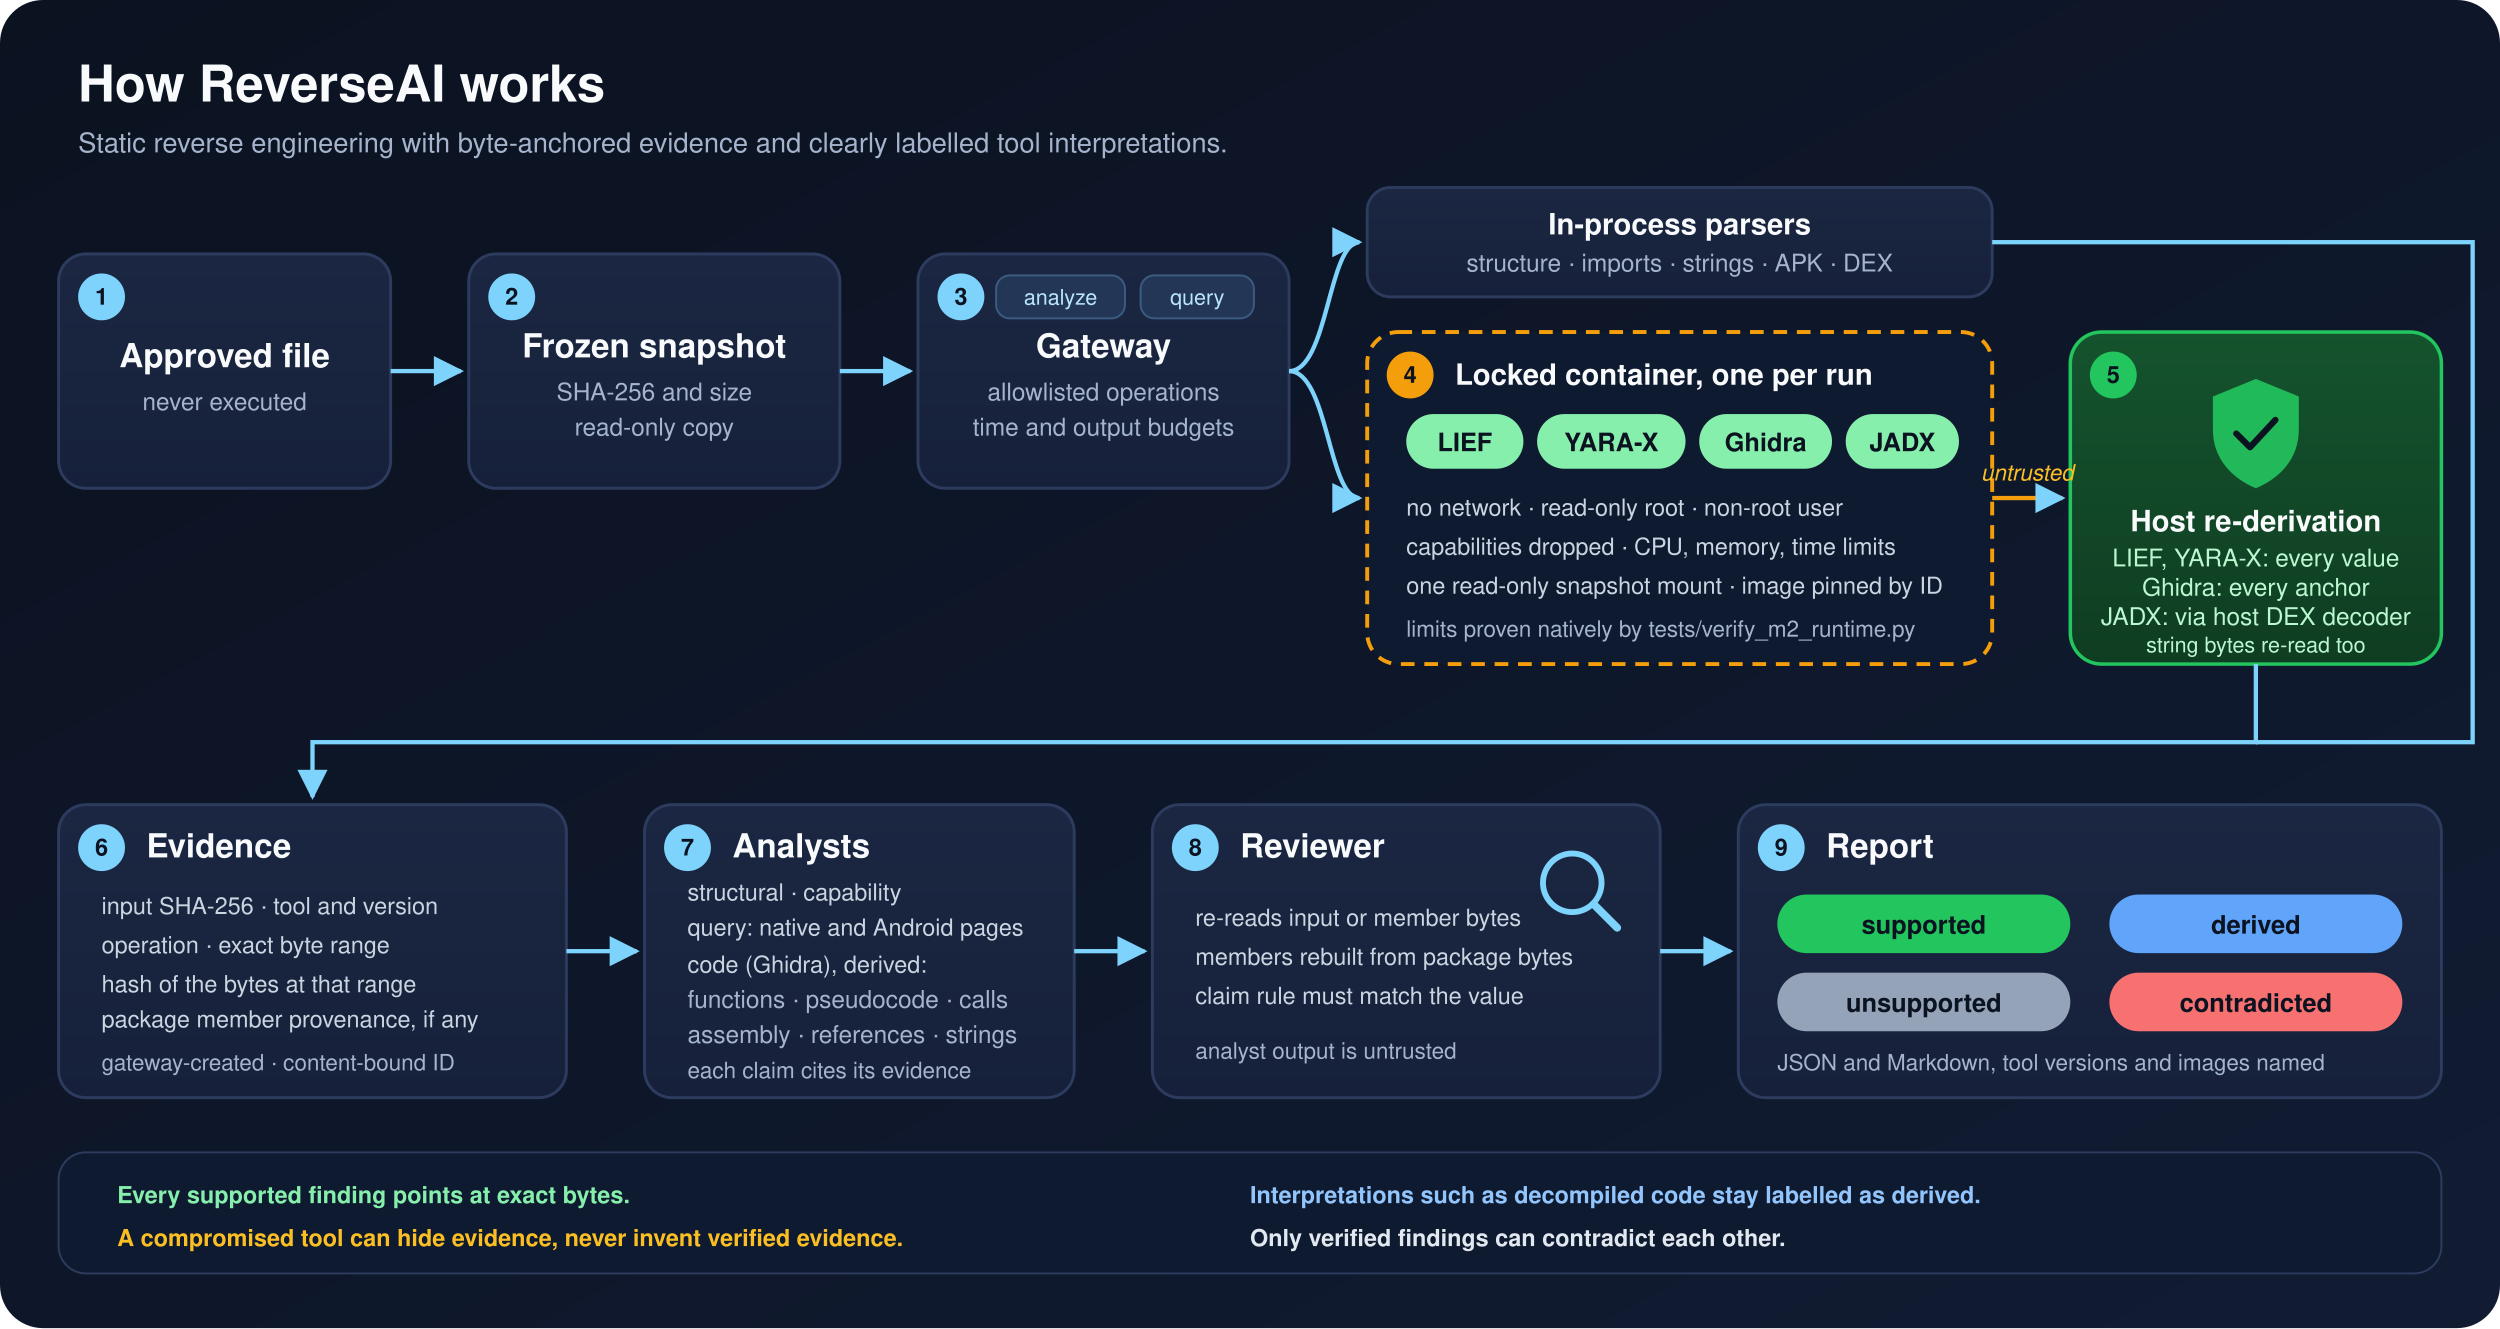
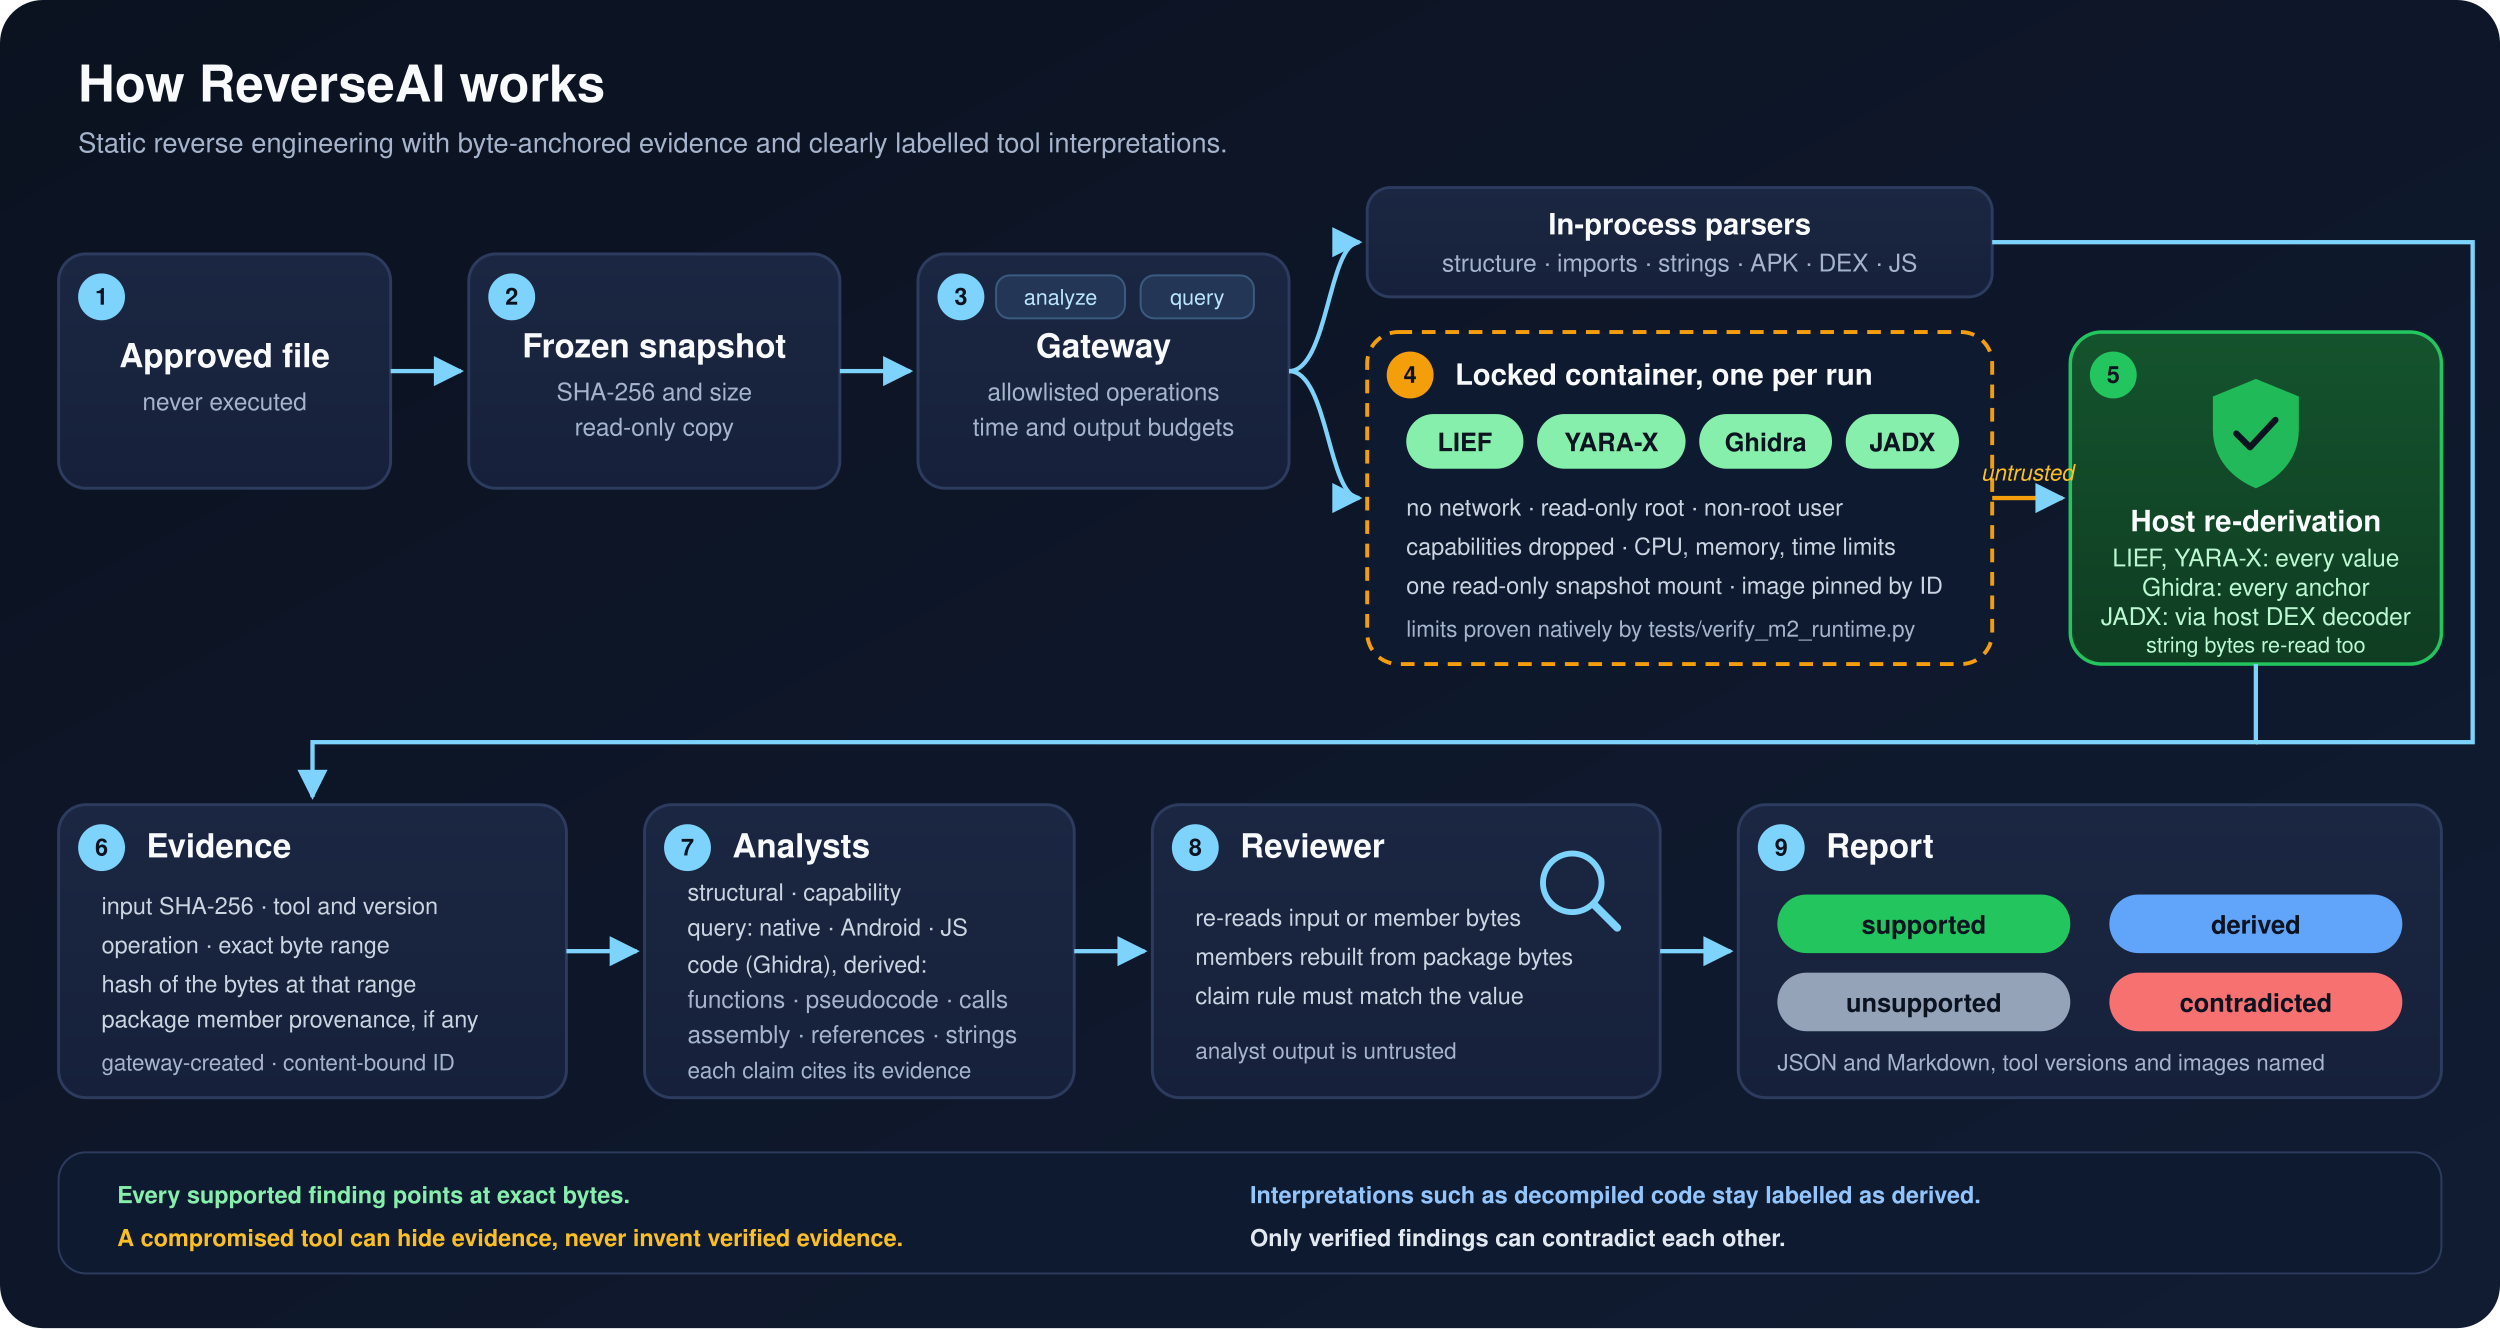
<svg xmlns="http://www.w3.org/2000/svg" viewBox="0 0 1280 680" width="1280" height="680" role="img" aria-labelledby="title desc">
  <defs>
    <linearGradient id="bg" x1="0" y1="0" x2="1" y2="1">
      <stop offset="0" stop-color="#0b1220" />
      <stop offset="1" stop-color="#111c33" />
    </linearGradient>
    <linearGradient id="card" x1="0" y1="0" x2="0" y2="1">
      <stop offset="0" stop-color="#1b2742" />
      <stop offset="1" stop-color="#16203a" />
    </linearGradient>
    <linearGradient id="shield" x1="0" y1="0" x2="0" y2="1">
      <stop offset="0" stop-color="#14532d" />
      <stop offset="1" stop-color="#0f3d22" />
    </linearGradient>
    <marker id="arrow" viewBox="0 0 10 10" refX="9" refY="5" markerWidth="7" markerHeight="7" orient="auto-start-reverse">
      <path d="M0 0 L10 5 L0 10 z" fill="#7dd3fc" />
    </marker>
    <style>
      text { font-family: -apple-system, "Segoe UI", Helvetica, Arial, sans-serif; fill: #e2e8f0; }
      .h { font-size: 17px; font-weight: 700; fill: #f8fafc; }
      .s { font-size: 12.5px; fill: #a5b4cc; }
      .n { font-size: 12px; font-weight: 700; fill: #0b1220; }
      .k { font-size: 12px; fill: #cbd5e1; }
      .chip { font-size: 13px; font-weight: 700; fill: #0b1220; }
      .flow { stroke: #7dd3fc; stroke-width: 2.2; fill: none; }
      .tag { font-size: 11.5px; font-style: italic; fill: #7dd3fc; }
      .box { fill: url(#card); stroke: #2c3b5e; stroke-width: 1.5; }
    </style>
  </defs>
  <rect width="1280" height="680" rx="22" fill="url(#bg)" />
  <text x="40" y="52" style="font-size:26px;font-weight:800;fill:#f8fafc">How ReverseAI works</text>
  <text x="40" y="78" class="s" style="font-size:14px">Static reverse engineering with byte-anchored evidence and clearly labelled tool interpretations.</text>
  <g>
    <rect class="box" x="30" y="130" width="170" height="120" rx="14" />
    <circle cx="52" cy="152" r="12" fill="#7dd3fc" />
    <text x="52" y="156" class="n" text-anchor="middle">1</text>
    <text x="115" y="188" class="h" text-anchor="middle">Approved file</text>
    <text x="115" y="210" class="s" text-anchor="middle">never executed</text>
  </g>
  <g>
    <rect class="box" x="240" y="130" width="190" height="120" rx="14" />
    <circle cx="262" cy="152" r="12" fill="#7dd3fc" />
    <text x="262" y="156" class="n" text-anchor="middle">2</text>
    <text x="335" y="183" class="h" text-anchor="middle">Frozen snapshot</text>
    <text x="335" y="205" class="s" text-anchor="middle">SHA-256 and size</text>
    <text x="335" y="223" class="s" text-anchor="middle">read-only copy</text>
  </g>
  <g>
    <rect class="box" x="470" y="130" width="190" height="120" rx="14" />
    <circle cx="492" cy="152" r="12" fill="#7dd3fc" />
    <text x="492" y="156" class="n" text-anchor="middle">3</text>
    <rect x="510" y="141" width="66" height="22" rx="7" fill="#233655" stroke="#3b5b80" />
    <text x="543" y="156" class="k" text-anchor="middle" style="font-size:11px;fill:#bae6fd">analyze</text>
    <rect x="584" y="141" width="58" height="22" rx="7" fill="#233655" stroke="#3b5b80" />
    <text x="613" y="156" class="k" text-anchor="middle" style="font-size:11px;fill:#bae6fd">query</text>
    <text x="565" y="183" class="h" text-anchor="middle">Gateway</text>
    <text x="565" y="205" class="s" text-anchor="middle">allowlisted operations</text>
    <text x="565" y="223" class="s" text-anchor="middle">time and output budgets</text>
  </g>
  <g>
    <rect class="box" x="700" y="96" width="320" height="56" rx="12" />
    <text x="860" y="120" class="h" text-anchor="middle" style="font-size:15px">In-process parsers</text>
-     <text x="860" y="139" class="s" text-anchor="middle">structure · imports · strings · APK · DEX</text>
+     <text x="860" y="139" class="s" text-anchor="middle">structure · imports · strings · APK · DEX · JS</text>
  </g>
  <g>
    <rect x="700" y="170" width="320" height="170" rx="16" fill="#0e1a30" stroke="#f59e0b" stroke-width="2" stroke-dasharray="7 5" />
    <circle cx="722" cy="192" r="12" fill="#f59e0b" />
    <text x="722" y="196" class="n" text-anchor="middle">4</text>
    <text x="745" y="197" class="h" style="font-size:15px">Locked container, one per run</text>
    <rect x="720" y="212" width="60" height="28" rx="14" fill="#86efac" />
    <text x="750" y="231" class="chip" text-anchor="middle">LIEF</text>
    <rect x="787" y="212" width="76" height="28" rx="14" fill="#86efac" />
    <text x="825" y="231" class="chip" text-anchor="middle">YARA-X</text>
    <rect x="870" y="212" width="68" height="28" rx="14" fill="#86efac" />
    <text x="904" y="231" class="chip" text-anchor="middle">Ghidra</text>
    <rect x="945" y="212" width="58" height="28" rx="14" fill="#86efac" />
    <text x="974" y="231" class="chip" text-anchor="middle">JADX</text>
    <text x="720" y="264" class="k">no network · read-only root · non-root user</text>
    <text x="720" y="284" class="k">capabilities dropped · CPU, memory, time limits</text>
    <text x="720" y="304" class="k">one read-only snapshot mount · image pinned by ID</text>
    <text x="720" y="326" class="s" style="font-size:11.5px">limits proven natively by tests/verify_m2_runtime.py</text>
  </g>
  <g>
    <rect x="1060" y="170" width="190" height="170" rx="16" fill="url(#shield)" stroke="#22c55e" stroke-width="1.8" />
    <circle cx="1082" cy="192" r="12" fill="#22c55e" />
    <text x="1082" y="196" class="n" text-anchor="middle">5</text>
    <path d="M1155 194 l22 9 v17 c0 15 -10 25 -22 30 c-12 -5 -22 -15 -22 -30 v-17 z" fill="#22c55e" opacity="0.9" />
    <path d="M1145 222 l7 7 l13 -14" stroke="#0b1220" stroke-width="3.2" fill="none" stroke-linecap="round" stroke-linejoin="round" />
    <text x="1155" y="272" class="h" text-anchor="middle" style="font-size:15px">Host re-derivation</text>
    <text x="1155" y="290" class="s" text-anchor="middle" style="fill:#bbf7d0">LIEF, YARA-X: every value</text>
    <text x="1155" y="305" class="s" text-anchor="middle" style="fill:#bbf7d0">Ghidra: every anchor</text>
    <text x="1155" y="320" class="s" text-anchor="middle" style="fill:#bbf7d0">JADX: via host DEX decoder</text>
    <text x="1155" y="334" class="s" text-anchor="middle" style="fill:#bbf7d0;font-size:11px">string bytes re-read too</text>
  </g>
  <path class="flow" d="M200 190 H236" marker-end="url(#arrow)" />
  <path class="flow" d="M430 190 H466" marker-end="url(#arrow)" />
  <path class="flow" d="M660 190 C680 190 680 124 696 124" marker-end="url(#arrow)" />
  <path class="flow" d="M660 190 C680 190 680 255 696 255" marker-end="url(#arrow)" />
  <path class="flow" d="M1020 255 H1056" marker-end="url(#arrow)" style="stroke:#f59e0b" />
  <text x="1038" y="246" class="tag" text-anchor="middle" style="fill:#fbbf24">untrusted</text>
  <path class="flow" d="M1020 124 H1266 V380 H1155" />
  <path class="flow" d="M1155 340 V380 H160 V408" marker-end="url(#arrow)" />
  <g>
    <rect class="box" x="30" y="412" width="260" height="150" rx="14" />
    <circle cx="52" cy="434" r="12" fill="#7dd3fc" />
    <text x="52" y="438" class="n" text-anchor="middle">6</text>
    <text x="75" y="439" class="h">Evidence</text>
    <text x="52" y="468" class="k">input SHA-256 · tool and version</text>
    <text x="52" y="488" class="k">operation · exact byte range</text>
    <text x="52" y="508" class="k">hash of the bytes at that range</text>
    <text x="52" y="526" class="k">package member provenance, if any</text>
    <text x="52" y="548" class="s" style="font-size:11.5px">gateway-created · content-bound ID</text>
  </g>
  <g>
    <rect class="box" x="330" y="412" width="220" height="150" rx="14" />
    <circle cx="352" cy="434" r="12" fill="#7dd3fc" />
    <text x="352" y="438" class="n" text-anchor="middle">7</text>
    <text x="375" y="439" class="h">Analysts</text>
    <text x="352" y="461" class="k">structural · capability</text>
-     <text x="352" y="479" class="k">query: native and Android pages</text>
+     <text x="352" y="479" class="k">query: native · Android · JS</text>
    <text x="352" y="498" class="k">code (Ghidra), derived:</text>
    <text x="352" y="516" class="s">functions · pseudocode · calls</text>
    <text x="352" y="534" class="s">assembly · references · strings</text>
    <text x="352" y="552" class="s" style="font-size:11.5px">each claim cites its evidence</text>
  </g>
  <g>
    <rect class="box" x="590" y="412" width="260" height="150" rx="14" />
    <circle cx="612" cy="434" r="12" fill="#7dd3fc" />
    <text x="612" y="438" class="n" text-anchor="middle">8</text>
    <text x="635" y="439" class="h">Reviewer</text>
    <circle cx="805" cy="452" r="15" fill="none" stroke="#7dd3fc" stroke-width="3" />
    <path d="M816 463 l12 12" stroke="#7dd3fc" stroke-width="4" stroke-linecap="round" />
    <text x="612" y="474" class="k">re-reads input or member bytes</text>
    <text x="612" y="494" class="k">members rebuilt from package bytes</text>
    <text x="612" y="514" class="k">claim rule must match the value</text>
    <text x="612" y="542" class="s" style="font-size:11.5px">analyst output is untrusted</text>
  </g>
  <g>
    <rect class="box" x="890" y="412" width="360" height="150" rx="14" />
    <circle cx="912" cy="434" r="12" fill="#7dd3fc" />
    <text x="912" y="438" class="n" text-anchor="middle">9</text>
    <text x="935" y="439" class="h">Report</text>
    <rect x="910" y="458" width="150" height="30" rx="15" fill="#22c55e" />
    <text x="985" y="478" class="chip" text-anchor="middle">supported</text>
    <rect x="1080" y="458" width="150" height="30" rx="15" fill="#60a5fa" />
    <text x="1155" y="478" class="chip" text-anchor="middle">derived</text>
    <rect x="910" y="498" width="150" height="30" rx="15" fill="#94a3b8" />
    <text x="985" y="518" class="chip" text-anchor="middle">unsupported</text>
    <rect x="1080" y="498" width="150" height="30" rx="15" fill="#f87171" />
    <text x="1155" y="518" class="chip" text-anchor="middle">contradicted</text>
    <text x="910" y="548" class="s" style="font-size:11.5px">JSON and Markdown, tool versions and images named</text>
  </g>
  <path class="flow" d="M290 487 H326" marker-end="url(#arrow)" />
  <path class="flow" d="M550 487 H586" marker-end="url(#arrow)" />
  <path class="flow" d="M850 487 H886" marker-end="url(#arrow)" />
  <g>
    <rect x="30" y="590" width="1220" height="62" rx="14" fill="#0e1a30" stroke="#2c3b5e" />
    <text x="60" y="616" class="k" style="font-weight:700;fill:#86efac">Every supported finding points at exact bytes.</text>
    <text x="60" y="638" class="k" style="font-weight:700;fill:#fbbf24">A compromised tool can hide evidence, never invent verified evidence.</text>
    <text x="640" y="616" class="k" style="font-weight:700;fill:#93c5fd">Interpretations such as decompiled code stay labelled as derived.</text>
    <text x="640" y="638" class="k" style="font-weight:700;fill:#e2e8f0">Only verified findings can contradict each other.</text>
  </g>
</svg>
